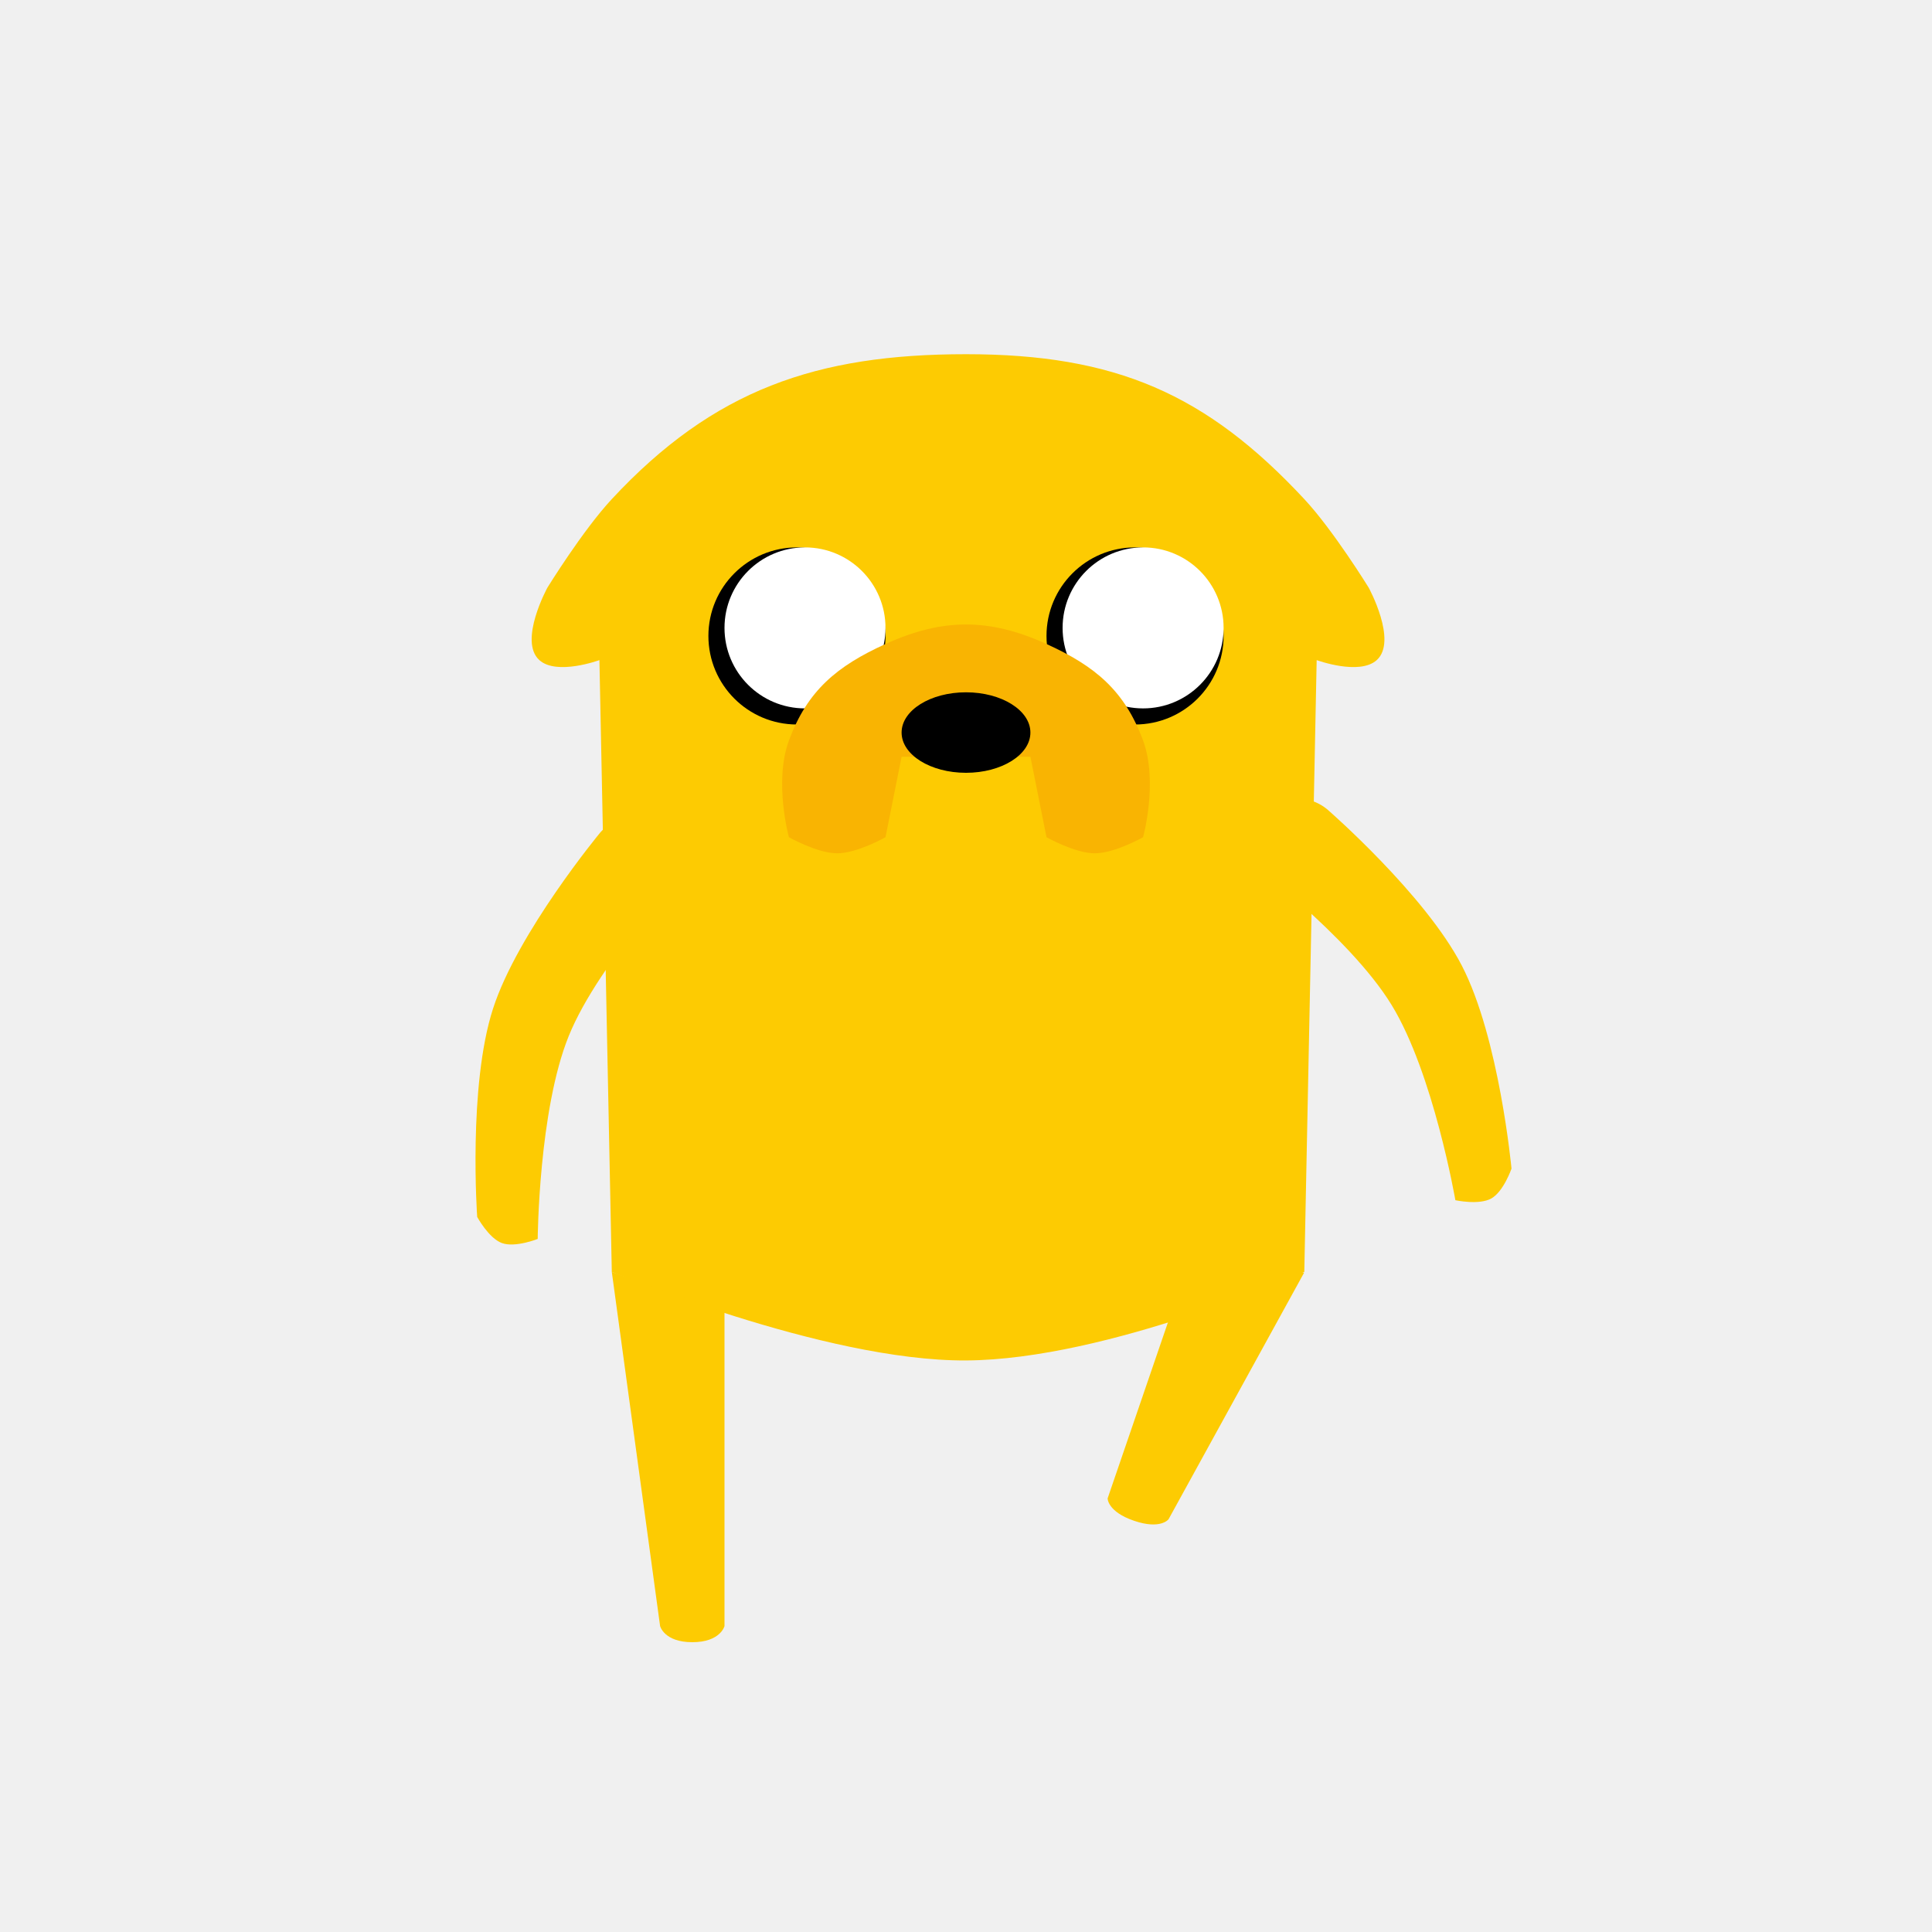
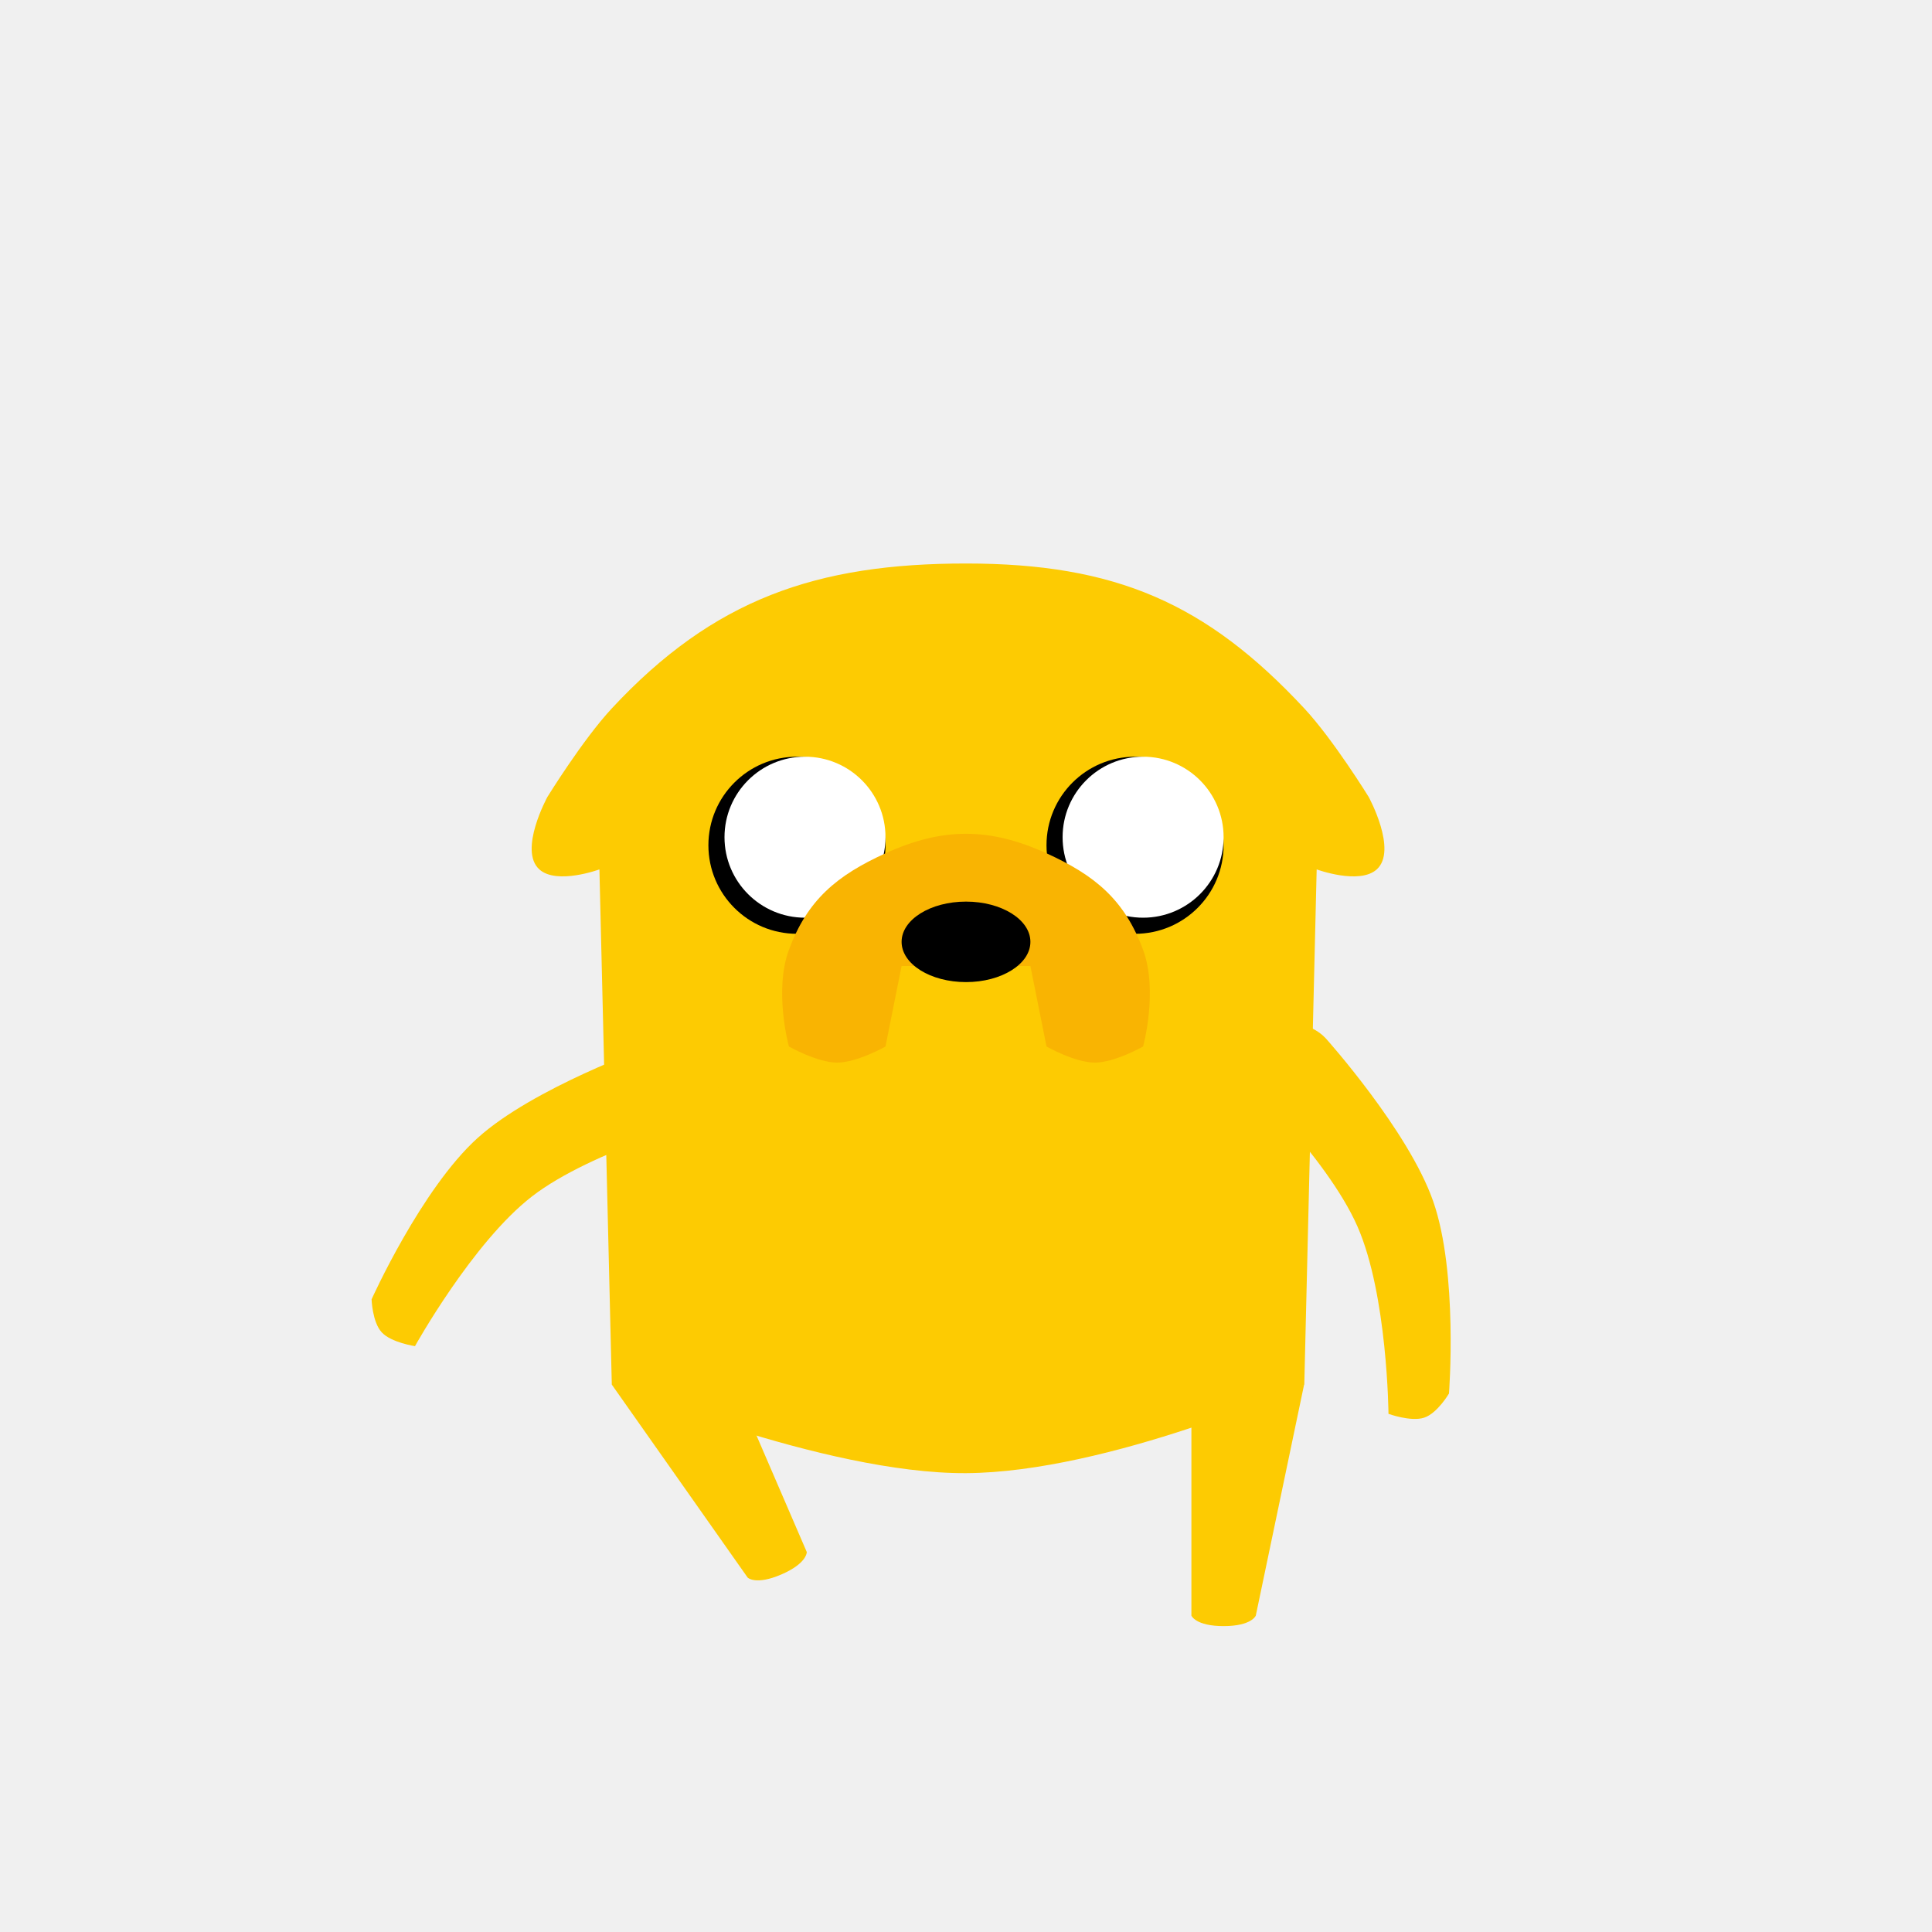
<svg xmlns="http://www.w3.org/2000/svg" width="120" height="120" viewBox="0 0 120 120" fill="none">
-   <path d="M60 22C50.717 22 44.322 24.203 38 31C36.191 32.945 34 36.5 34 36.5C34 36.5 32.186 39.816 33.5 41C34.583 41.975 37.231 41 37.231 41L38 79C38 79 51.144 84.548 60 84.5C68.856 84.452 81.012 79 81.012 79L81.781 41C81.781 41 84.429 41.975 85.512 41C86.825 39.816 85.012 36.5 85.012 36.5C85.012 36.5 82.821 32.944 81.012 31C74.93 24.465 69.283 22 60 22Z" fill="#FDCB02" />
-   <path d="M41 101L38 79L45 81.5V101C45 101 44.746 102 43 102C41.254 102 41 101 41 101Z" fill="#FDCB02" />
-   <path d="M72.58 94.365L81 79.05L73.744 78.632L68.796 93.068C68.796 93.068 68.782 93.891 70.435 94.457C72.087 95.023 72.58 94.365 72.58 94.365Z" fill="#FDCB02" />
-   <circle cx="49.5" cy="39.5" r="5.5" fill="black" />
-   <circle cx="50" cy="39" r="5" fill="white" />
-   <circle cx="70.5" cy="39.5" r="5.5" fill="black" />
-   <circle cx="71" cy="39" r="5" fill="white" />
-   <path d="M49 46C50.146 42.891 51.983 41.371 55 40C58.555 38.384 61.445 38.384 65 40C68.017 41.371 69.854 42.891 71 46C71.945 48.565 71 52 71 52C71 52 69.235 53 68 53C66.765 53 65 52 65 52L64 47H56L55 52C55 52 53.235 53 52 53C50.765 53 49 52 49 52C49 52 48.055 48.565 49 46Z" fill="#F9B402" />
-   <ellipse cx="60" cy="45.5" rx="4" ry="2.5" fill="black" />
-   <path d="M93.882 72.585C93.882 72.585 93.391 74.01 92.63 74.438C91.869 74.867 90.396 74.548 90.396 74.548C90.396 74.548 89.037 66.678 86.441 62.43C83.797 58.105 77.257 53.256 77.257 53.256C77.257 53.256 76.796 51.22 78.889 50.041C80.982 48.863 82.485 50.312 82.485 50.312C82.485 50.312 88.51 55.555 90.797 59.976C93.126 64.479 93.882 72.585 93.882 72.585Z" fill="#FDCB02" />
-   <path d="M29.639 75.585C29.639 75.585 30.356 76.91 31.176 77.209C31.997 77.508 33.398 76.953 33.398 76.953C33.398 76.953 33.455 68.966 35.324 64.352C37.226 59.653 42.888 53.803 42.888 53.803C42.888 53.803 43.01 51.719 40.753 50.898C38.496 50.076 37.25 51.751 37.25 51.751C37.25 51.751 32.16 57.906 30.625 62.642C29.062 67.464 29.639 75.585 29.639 75.585Z" fill="#FDCB02" />
+   <path d="M60 35C50.717 35 44.322 37.203 38 44C36.191 45.945 34 49.5 34 49.5C34 49.5 32.186 52.816 33.5 54C34.583 54.975 37.231 54 37.231 54L38 86C38 86 51.144 91.548 60 91.5C68.856 91.452 81.012 86 81.012 86L81.781 54C81.781 54 84.429 54.975 85.512 54C86.825 52.816 85.012 49.5 85.012 49.5C85.012 49.5 82.821 45.944 81.012 44C74.93 37.465 69.283 35 60 35Z" fill="#FDCB02" />
+   <path d="M46.438 97.986L38 86L45.073 84.724L50.111 96.401C50.111 96.401 50.136 97.1 48.533 97.792C46.929 98.484 46.438 97.986 46.438 97.986Z" fill="#FDCB02" />
+   <path d="M78 100.348L81 86L74 87.63V100.348C74 100.348 74.254 101 76 101C77.746 101 78 100.348 78 100.348Z" fill="#FDCB02" />
+   <circle cx="49.5" cy="52.5" r="5.5" fill="black" />
+   <circle cx="50" cy="52" r="5" fill="white" />
+   <circle cx="70.5" cy="52.5" r="5.5" fill="black" />
+   <circle cx="71" cy="52" r="5" fill="white" />
+   <path d="M49 59C50.146 55.891 51.983 54.371 55 53C58.555 51.384 61.445 51.384 65 53C68.017 54.371 69.854 55.891 71 59C71.945 61.565 71 65 71 65C71 65 69.235 66 68 66C66.765 66 65 65 65 65L64 60H56L55 65C55 65 53.235 66 52 66C50.765 66 49 65 49 65C49 65 48.055 61.565 49 59Z" fill="#F9B402" />
+   <ellipse cx="60" cy="58.5" rx="4" ry="2.5" fill="black" />
+   <path d="M89.999 86.553C89.999 86.553 89.283 87.777 88.462 88.052C87.641 88.328 86.241 87.816 86.241 87.816C86.241 87.816 86.183 80.44 84.315 76.179C82.412 71.84 76.75 66.437 76.75 66.437C76.75 66.437 76.628 64.512 78.885 63.754C81.142 62.995 82.388 64.542 82.388 64.542C82.388 64.542 87.478 70.226 89.013 74.6C90.576 79.053 89.999 86.553 89.999 86.553Z" fill="#FDCB02" />
+   <path d="M23.08 80.703C23.08 80.703 23.123 82.121 23.712 82.756C24.3 83.391 25.775 83.612 25.775 83.612C25.775 83.612 29.357 77.163 33.037 74.316C36.784 71.417 44.341 69.383 44.341 69.383C44.341 69.383 45.37 67.752 43.751 66.005C42.133 64.259 40.298 65.02 40.298 65.02C40.298 65.02 33.109 67.575 29.668 70.68C26.163 73.842 23.08 80.703 23.08 80.703Z" fill="#FDCB02" />
</svg>
